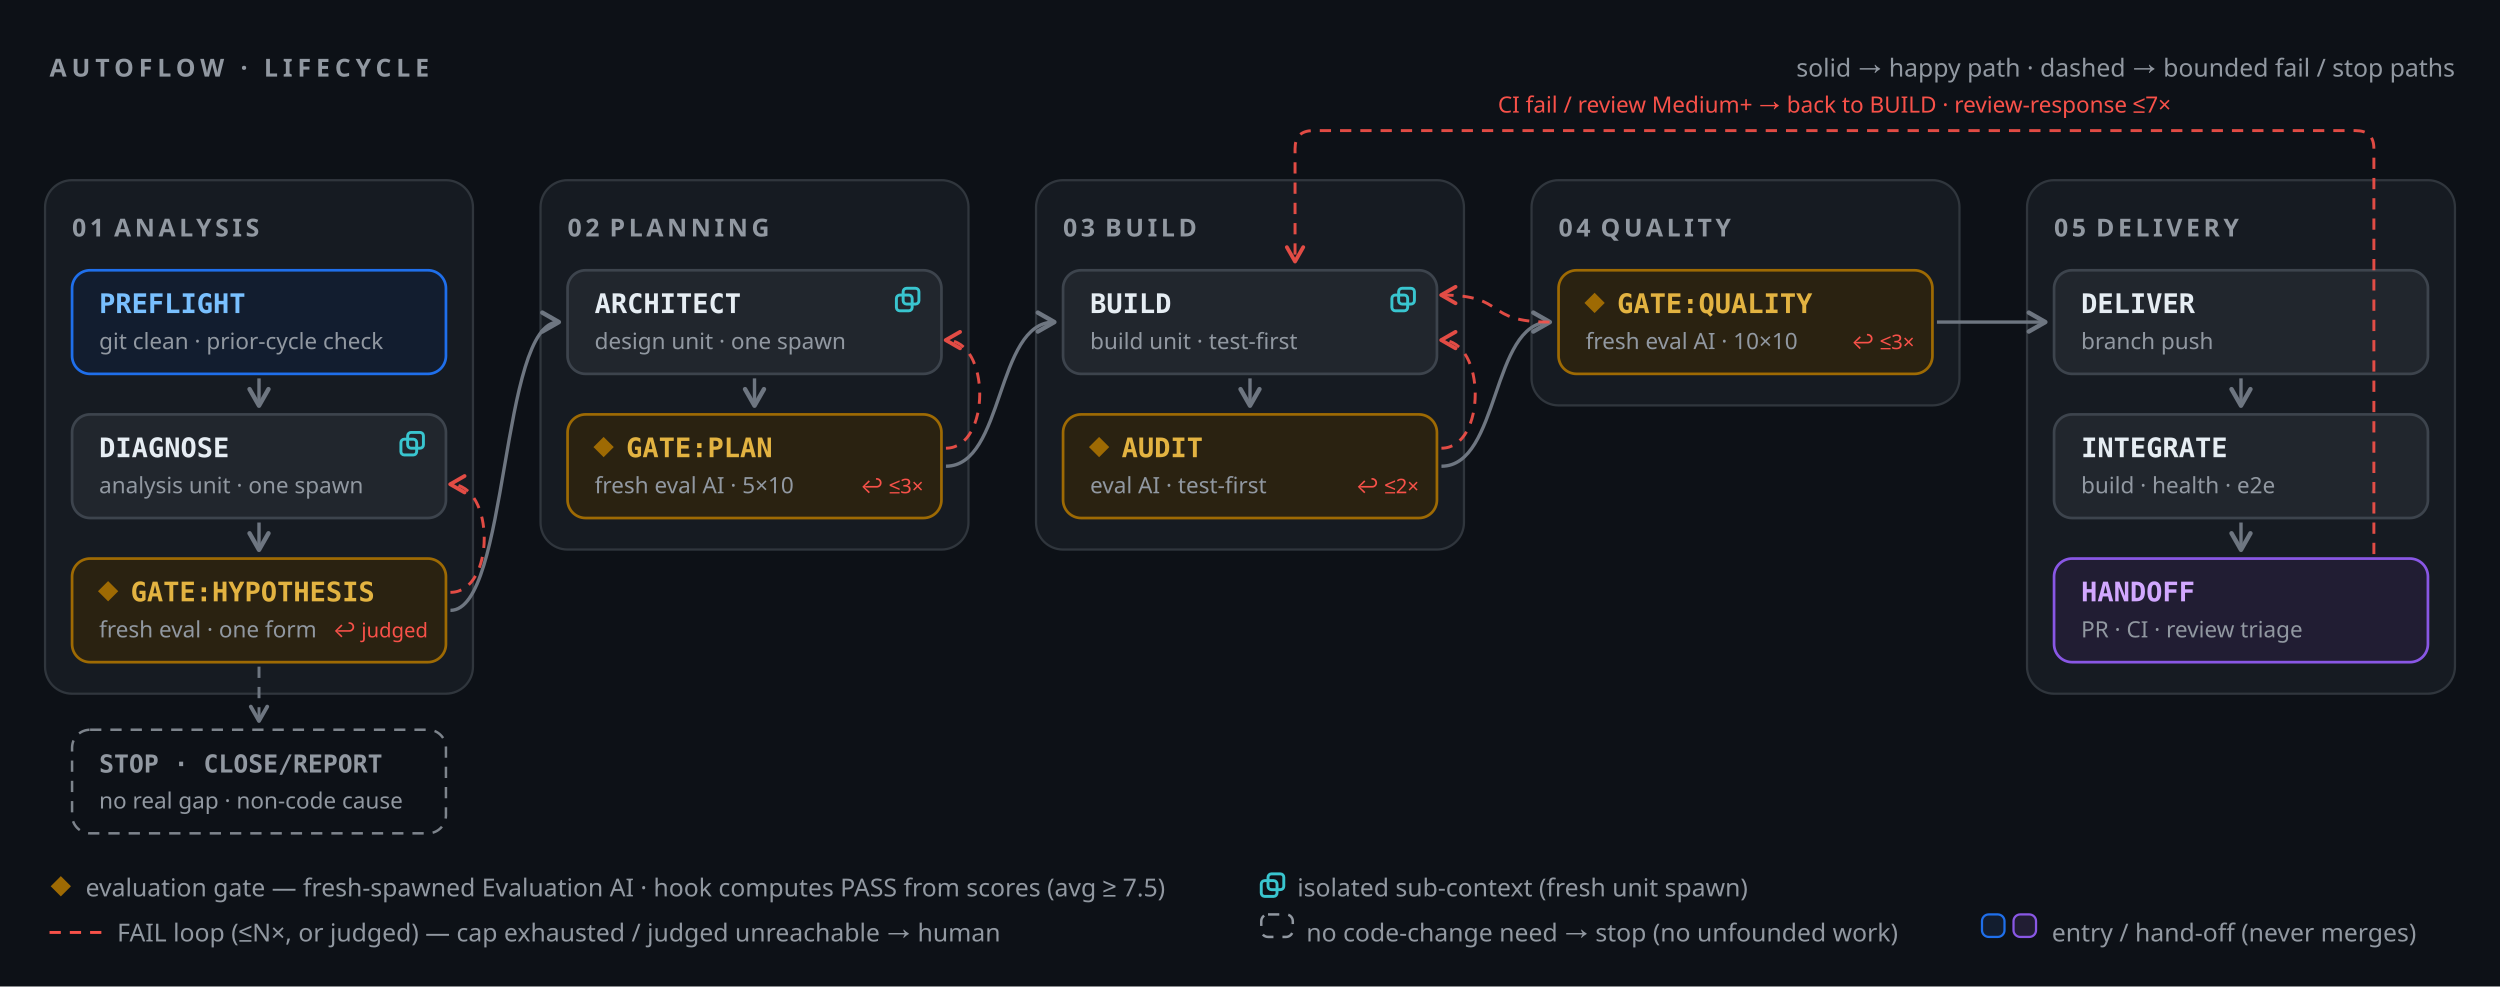
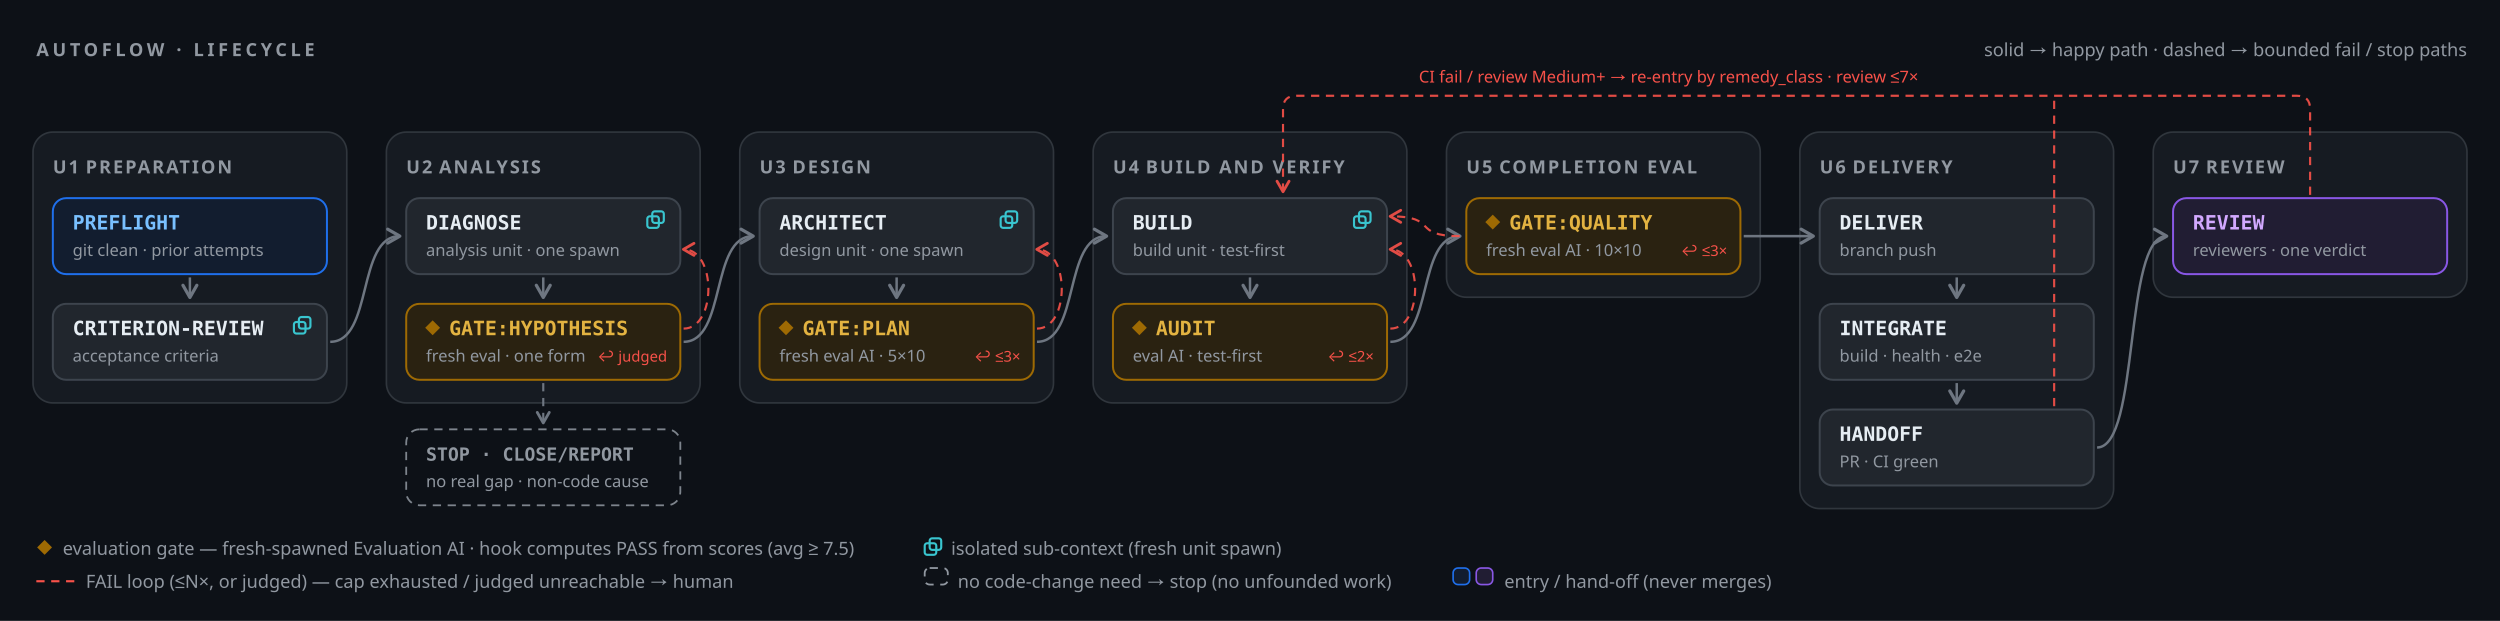
- <svg xmlns="http://www.w3.org/2000/svg" width="1110" height="438" viewBox="0 0 1110 438" role="img" aria-label="AutoFlow lifecycle with bounded fail loops and isolated sub-contexts">
+ <svg xmlns="http://www.w3.org/2000/svg" width="1514" height="376" viewBox="0 0 1514 376" role="img" aria-label="AutoFlow lifecycle with bounded fail loops and isolated sub-contexts">
  <defs>
    <marker id="arr" viewBox="0 0 8 8" refX="6.5" refY="4" markerWidth="7" markerHeight="7" orient="auto">
      <path d="M1,0.8 L6.6,4 L1,7.2" fill="none" stroke="#6e7681" stroke-width="1.5" stroke-linecap="round" stroke-linejoin="round" />
    </marker>
    <marker id="arrf" viewBox="0 0 8 8" refX="6.5" refY="4" markerWidth="7" markerHeight="7" orient="auto">
      <path d="M1,0.8 L6.6,4 L1,7.2" fill="none" stroke="#f85149" stroke-width="1.5" stroke-linecap="round" stroke-linejoin="round" />
    </marker>
  </defs>
-   <rect width="1110" height="438" fill="#0d1117" />
+   <rect width="1514" height="376" fill="#0d1117" />
  <text x="22" y="34" font-family="-apple-system,BlinkMacSystemFont,'Segoe UI','Noto Sans',Helvetica,Arial,sans-serif" font-size="11" font-weight="700" letter-spacing="2.2" fill="#9198a1">AUTOFLOW · LIFECYCLE</text>
-   <text x="1090" y="34" text-anchor="end" font-family="-apple-system,BlinkMacSystemFont,'Segoe UI','Noto Sans',Helvetica,Arial,sans-serif" font-size="11" fill="#9198a1">solid → happy path · dashed → bounded fail / stop paths</text>
-   <rect x="20" y="80" width="190" height="228" rx="12" fill="#161b22" stroke="#30363d" />
-   <text x="32" y="105" font-family="-apple-system,BlinkMacSystemFont,'Segoe UI','Noto Sans',Helvetica,Arial,sans-serif" font-size="11" font-weight="700" letter-spacing="1.6" fill="#9198a1">
-     <tspan opacity="0.55">01</tspan>  ANALYSIS</text>
+   <text x="1494" y="34" text-anchor="end" font-family="-apple-system,BlinkMacSystemFont,'Segoe UI','Noto Sans',Helvetica,Arial,sans-serif" font-size="11" fill="#9198a1">solid → happy path · dashed → bounded fail / stop paths</text>
+   <rect x="20" y="80" width="190" height="164" rx="12" fill="#161b22" stroke="#30363d" />
+   <text x="32" y="105" font-family="-apple-system,BlinkMacSystemFont,'Segoe UI','Noto Sans',Helvetica,Arial,sans-serif" font-size="11" font-weight="700" letter-spacing="1.2" fill="#9198a1">
+     <tspan opacity="0.55">U1</tspan>  PREPARATION</text>
  <rect x="32" y="120" width="166" height="46" rx="8" fill="#121d2f" stroke="#1f6feb" stroke-width="1.2" />
  <text x="44" y="139" font-family="ui-monospace,'SF Mono','Cascadia Mono','Roboto Mono',Menlo,monospace" font-size="12" font-weight="600" fill="#79c0ff">PREFLIGHT</text>
-   <text x="44" y="155" font-family="-apple-system,BlinkMacSystemFont,'Segoe UI','Noto Sans',Helvetica,Arial,sans-serif" font-size="10" fill="#9198a1">git clean · prior-cycle check</text>
+   <text x="44" y="155" font-family="-apple-system,BlinkMacSystemFont,'Segoe UI','Noto Sans',Helvetica,Arial,sans-serif" font-size="10" fill="#9198a1">git clean · prior attempts</text>
  <line x1="115.0" y1="168" x2="115.0" y2="180" stroke="#6e7681" stroke-width="1.5" marker-end="url(#arr)" />
  <rect x="32" y="184" width="166" height="46" rx="8" fill="#21262d" stroke="#3d444d" stroke-width="1.2" />
-   <text x="44" y="203" font-family="ui-monospace,'SF Mono','Cascadia Mono','Roboto Mono',Menlo,monospace" font-size="12" font-weight="600" fill="#e6edf3">DIAGNOSE</text>
-   <text x="44" y="219" font-family="-apple-system,BlinkMacSystemFont,'Segoe UI','Noto Sans',Helvetica,Arial,sans-serif" font-size="10" fill="#9198a1">analysis unit · one spawn</text>
+   <text x="44" y="203" font-family="ui-monospace,'SF Mono','Cascadia Mono','Roboto Mono',Menlo,monospace" font-size="12" font-weight="600" fill="#e6edf3">CRITERION-REVIEW</text>
+   <text x="44" y="219" font-family="-apple-system,BlinkMacSystemFont,'Segoe UI','Noto Sans',Helvetica,Arial,sans-serif" font-size="10" fill="#9198a1">acceptance criteria</text>
  <g stroke="#39c5cf" fill="none" stroke-width="1.3">
    <rect x="178" y="195" width="7" height="7" rx="1.5" />
    <rect x="181" y="192" width="7" height="7" rx="1.5" />
  </g>
-   <line x1="115.0" y1="232" x2="115.0" y2="244" stroke="#6e7681" stroke-width="1.5" marker-end="url(#arr)" />
-   <rect x="32" y="248" width="166" height="46" rx="8" fill="#2a2211" stroke="#9e6a03" stroke-width="1.2" />
-   <path d="M48,258 l4.5,4.5 l-4.5,4.5 l-4.5,-4.5 Z" fill="#9e6a03" />
-   <text x="58" y="267" font-family="ui-monospace,'SF Mono','Cascadia Mono','Roboto Mono',Menlo,monospace" font-size="12" font-weight="600" fill="#e3b341">GATE:HYPOTHESIS</text>
-   <text x="44" y="283" font-family="-apple-system,BlinkMacSystemFont,'Segoe UI','Noto Sans',Helvetica,Arial,sans-serif" font-size="10" fill="#9198a1">fresh eval · one form</text>
-   <text x="190" y="283" text-anchor="end" font-family="-apple-system,BlinkMacSystemFont,'Segoe UI','Noto Sans',Helvetica,Arial,sans-serif" font-size="9" fill="#f85149">↩ judged</text>
-   <rect x="240" y="80" width="190" height="164" rx="12" fill="#161b22" stroke="#30363d" />
-   <text x="252" y="105" font-family="-apple-system,BlinkMacSystemFont,'Segoe UI','Noto Sans',Helvetica,Arial,sans-serif" font-size="11" font-weight="700" letter-spacing="1.6" fill="#9198a1">
-     <tspan opacity="0.55">02</tspan>  PLANNING</text>
-   <rect x="252" y="120" width="166" height="46" rx="8" fill="#21262d" stroke="#3d444d" stroke-width="1.2" />
-   <text x="264" y="139" font-family="ui-monospace,'SF Mono','Cascadia Mono','Roboto Mono',Menlo,monospace" font-size="12" font-weight="600" fill="#e6edf3">ARCHITECT</text>
-   <text x="264" y="155" font-family="-apple-system,BlinkMacSystemFont,'Segoe UI','Noto Sans',Helvetica,Arial,sans-serif" font-size="10" fill="#9198a1">design unit · one spawn</text>
+   <rect x="234" y="80" width="190" height="164" rx="12" fill="#161b22" stroke="#30363d" />
+   <text x="246" y="105" font-family="-apple-system,BlinkMacSystemFont,'Segoe UI','Noto Sans',Helvetica,Arial,sans-serif" font-size="11" font-weight="700" letter-spacing="1.2" fill="#9198a1">
+     <tspan opacity="0.55">U2</tspan>  ANALYSIS</text>
+   <rect x="246" y="120" width="166" height="46" rx="8" fill="#21262d" stroke="#3d444d" stroke-width="1.2" />
+   <text x="258" y="139" font-family="ui-monospace,'SF Mono','Cascadia Mono','Roboto Mono',Menlo,monospace" font-size="12" font-weight="600" fill="#e6edf3">DIAGNOSE</text>
+   <text x="258" y="155" font-family="-apple-system,BlinkMacSystemFont,'Segoe UI','Noto Sans',Helvetica,Arial,sans-serif" font-size="10" fill="#9198a1">analysis unit · one spawn</text>
  <g stroke="#39c5cf" fill="none" stroke-width="1.3">
-     <rect x="398" y="131" width="7" height="7" rx="1.5" />
-     <rect x="401" y="128" width="7" height="7" rx="1.5" />
+     <rect x="392" y="131" width="7" height="7" rx="1.5" />
+     <rect x="395" y="128" width="7" height="7" rx="1.5" />
  </g>
-   <line x1="335.0" y1="168" x2="335.0" y2="180" stroke="#6e7681" stroke-width="1.5" marker-end="url(#arr)" />
-   <rect x="252" y="184" width="166" height="46" rx="8" fill="#2a2211" stroke="#9e6a03" stroke-width="1.2" />
-   <path d="M268,194 l4.5,4.5 l-4.5,4.5 l-4.5,-4.5 Z" fill="#9e6a03" />
-   <text x="278" y="203" font-family="ui-monospace,'SF Mono','Cascadia Mono','Roboto Mono',Menlo,monospace" font-size="12" font-weight="600" fill="#e3b341">GATE:PLAN</text>
-   <text x="264" y="219" font-family="-apple-system,BlinkMacSystemFont,'Segoe UI','Noto Sans',Helvetica,Arial,sans-serif" font-size="10" fill="#9198a1">fresh eval AI · 5×10</text>
-   <text x="410" y="219" text-anchor="end" font-family="-apple-system,BlinkMacSystemFont,'Segoe UI','Noto Sans',Helvetica,Arial,sans-serif" font-size="9" fill="#f85149">↩ ≤3×</text>
-   <rect x="460" y="80" width="190" height="164" rx="12" fill="#161b22" stroke="#30363d" />
-   <text x="472" y="105" font-family="-apple-system,BlinkMacSystemFont,'Segoe UI','Noto Sans',Helvetica,Arial,sans-serif" font-size="11" font-weight="700" letter-spacing="1.6" fill="#9198a1">
-     <tspan opacity="0.55">03</tspan>  BUILD</text>
-   <rect x="472" y="120" width="166" height="46" rx="8" fill="#21262d" stroke="#3d444d" stroke-width="1.2" />
-   <text x="484" y="139" font-family="ui-monospace,'SF Mono','Cascadia Mono','Roboto Mono',Menlo,monospace" font-size="12" font-weight="600" fill="#e6edf3">BUILD</text>
-   <text x="484" y="155" font-family="-apple-system,BlinkMacSystemFont,'Segoe UI','Noto Sans',Helvetica,Arial,sans-serif" font-size="10" fill="#9198a1">build unit · test-first</text>
+   <line x1="329.0" y1="168" x2="329.0" y2="180" stroke="#6e7681" stroke-width="1.5" marker-end="url(#arr)" />
+   <rect x="246" y="184" width="166" height="46" rx="8" fill="#2a2211" stroke="#9e6a03" stroke-width="1.2" />
+   <path d="M262,194 l4.5,4.5 l-4.5,4.5 l-4.5,-4.5 Z" fill="#9e6a03" />
+   <text x="272" y="203" font-family="ui-monospace,'SF Mono','Cascadia Mono','Roboto Mono',Menlo,monospace" font-size="12" font-weight="600" fill="#e3b341">GATE:HYPOTHESIS</text>
+   <text x="258" y="219" font-family="-apple-system,BlinkMacSystemFont,'Segoe UI','Noto Sans',Helvetica,Arial,sans-serif" font-size="10" fill="#9198a1">fresh eval · one form</text>
+   <text x="404" y="219" text-anchor="end" font-family="-apple-system,BlinkMacSystemFont,'Segoe UI','Noto Sans',Helvetica,Arial,sans-serif" font-size="9" fill="#f85149">↩ judged</text>
+   <rect x="448" y="80" width="190" height="164" rx="12" fill="#161b22" stroke="#30363d" />
+   <text x="460" y="105" font-family="-apple-system,BlinkMacSystemFont,'Segoe UI','Noto Sans',Helvetica,Arial,sans-serif" font-size="11" font-weight="700" letter-spacing="1.2" fill="#9198a1">
+     <tspan opacity="0.55">U3</tspan>  DESIGN</text>
+   <rect x="460" y="120" width="166" height="46" rx="8" fill="#21262d" stroke="#3d444d" stroke-width="1.2" />
+   <text x="472" y="139" font-family="ui-monospace,'SF Mono','Cascadia Mono','Roboto Mono',Menlo,monospace" font-size="12" font-weight="600" fill="#e6edf3">ARCHITECT</text>
+   <text x="472" y="155" font-family="-apple-system,BlinkMacSystemFont,'Segoe UI','Noto Sans',Helvetica,Arial,sans-serif" font-size="10" fill="#9198a1">design unit · one spawn</text>
  <g stroke="#39c5cf" fill="none" stroke-width="1.3">
-     <rect x="618" y="131" width="7" height="7" rx="1.5" />
-     <rect x="621" y="128" width="7" height="7" rx="1.5" />
+     <rect x="606" y="131" width="7" height="7" rx="1.5" />
+     <rect x="609" y="128" width="7" height="7" rx="1.5" />
  </g>
-   <line x1="555.0" y1="168" x2="555.0" y2="180" stroke="#6e7681" stroke-width="1.5" marker-end="url(#arr)" />
-   <rect x="472" y="184" width="166" height="46" rx="8" fill="#2a2211" stroke="#9e6a03" stroke-width="1.2" />
-   <path d="M488,194 l4.5,4.5 l-4.5,4.5 l-4.5,-4.5 Z" fill="#9e6a03" />
-   <text x="498" y="203" font-family="ui-monospace,'SF Mono','Cascadia Mono','Roboto Mono',Menlo,monospace" font-size="12" font-weight="600" fill="#e3b341">AUDIT</text>
-   <text x="484" y="219" font-family="-apple-system,BlinkMacSystemFont,'Segoe UI','Noto Sans',Helvetica,Arial,sans-serif" font-size="10" fill="#9198a1">eval AI · test-first</text>
-   <text x="630" y="219" text-anchor="end" font-family="-apple-system,BlinkMacSystemFont,'Segoe UI','Noto Sans',Helvetica,Arial,sans-serif" font-size="9" fill="#f85149">↩ ≤2×</text>
-   <rect x="680" y="80" width="190" height="100" rx="12" fill="#161b22" stroke="#30363d" />
-   <text x="692" y="105" font-family="-apple-system,BlinkMacSystemFont,'Segoe UI','Noto Sans',Helvetica,Arial,sans-serif" font-size="11" font-weight="700" letter-spacing="1.6" fill="#9198a1">
-     <tspan opacity="0.55">04</tspan>  QUALITY</text>
-   <rect x="692" y="120" width="166" height="46" rx="8" fill="#2a2211" stroke="#9e6a03" stroke-width="1.2" />
-   <path d="M708,130 l4.5,4.5 l-4.5,4.5 l-4.5,-4.5 Z" fill="#9e6a03" />
-   <text x="718" y="139" font-family="ui-monospace,'SF Mono','Cascadia Mono','Roboto Mono',Menlo,monospace" font-size="12" font-weight="600" fill="#e3b341">GATE:QUALITY</text>
-   <text x="704" y="155" font-family="-apple-system,BlinkMacSystemFont,'Segoe UI','Noto Sans',Helvetica,Arial,sans-serif" font-size="10" fill="#9198a1">fresh eval AI · 10×10</text>
-   <text x="850" y="155" text-anchor="end" font-family="-apple-system,BlinkMacSystemFont,'Segoe UI','Noto Sans',Helvetica,Arial,sans-serif" font-size="9" fill="#f85149">↩ ≤3×</text>
-   <rect x="900" y="80" width="190" height="228" rx="12" fill="#161b22" stroke="#30363d" />
-   <text x="912" y="105" font-family="-apple-system,BlinkMacSystemFont,'Segoe UI','Noto Sans',Helvetica,Arial,sans-serif" font-size="11" font-weight="700" letter-spacing="1.6" fill="#9198a1">
-     <tspan opacity="0.55">05</tspan>  DELIVERY</text>
-   <rect x="912" y="120" width="166" height="46" rx="8" fill="#21262d" stroke="#3d444d" stroke-width="1.2" />
-   <text x="924" y="139" font-family="ui-monospace,'SF Mono','Cascadia Mono','Roboto Mono',Menlo,monospace" font-size="12" font-weight="600" fill="#e6edf3">DELIVER</text>
-   <text x="924" y="155" font-family="-apple-system,BlinkMacSystemFont,'Segoe UI','Noto Sans',Helvetica,Arial,sans-serif" font-size="10" fill="#9198a1">branch push</text>
-   <line x1="995.0" y1="168" x2="995.0" y2="180" stroke="#6e7681" stroke-width="1.5" marker-end="url(#arr)" />
-   <rect x="912" y="184" width="166" height="46" rx="8" fill="#21262d" stroke="#3d444d" stroke-width="1.2" />
-   <text x="924" y="203" font-family="ui-monospace,'SF Mono','Cascadia Mono','Roboto Mono',Menlo,monospace" font-size="12" font-weight="600" fill="#e6edf3">INTEGRATE</text>
-   <text x="924" y="219" font-family="-apple-system,BlinkMacSystemFont,'Segoe UI','Noto Sans',Helvetica,Arial,sans-serif" font-size="10" fill="#9198a1">build · health · e2e</text>
-   <line x1="995.0" y1="232" x2="995.0" y2="244" stroke="#6e7681" stroke-width="1.5" marker-end="url(#arr)" />
-   <rect x="912" y="248" width="166" height="46" rx="8" fill="#211d33" stroke="#8957e5" stroke-width="1.2" />
-   <text x="924" y="267" font-family="ui-monospace,'SF Mono','Cascadia Mono','Roboto Mono',Menlo,monospace" font-size="12" font-weight="600" fill="#d2a8ff">HANDOFF</text>
-   <text x="924" y="283" font-family="-apple-system,BlinkMacSystemFont,'Segoe UI','Noto Sans',Helvetica,Arial,sans-serif" font-size="10" fill="#9198a1">PR · CI · review triage</text>
-   <path d="M200,271.0 C226,271.0 222,143.0 248,143.0" fill="none" stroke="#6e7681" stroke-width="1.5" marker-end="url(#arr)" />
-   <path d="M420,207.0 C446,207.0 442,143.0 468,143.0" fill="none" stroke="#6e7681" stroke-width="1.5" marker-end="url(#arr)" />
-   <path d="M640,207.0 C666,207.0 662,143.0 688,143.0" fill="none" stroke="#6e7681" stroke-width="1.5" marker-end="url(#arr)" />
-   <path d="M860,143.0 C886,143.0 882,143.0 908,143.0" fill="none" stroke="#6e7681" stroke-width="1.5" marker-end="url(#arr)" />
-   <path d="M200,263 C220,263 220,215 200,215" fill="none" stroke="#f85149" stroke-width="1.3" stroke-dasharray="5 4" opacity="0.9" marker-end="url(#arrf)" />
-   <path d="M420,199 C440,199 440,151 420,151" fill="none" stroke="#f85149" stroke-width="1.3" stroke-dasharray="5 4" opacity="0.9" marker-end="url(#arrf)" />
-   <path d="M640,199 C660,199 660,151 640,151" fill="none" stroke="#f85149" stroke-width="1.3" stroke-dasharray="5 4" opacity="0.9" marker-end="url(#arrf)" />
-   <path d="M688,143.0 C658,143.0 670,131 640,131" fill="none" stroke="#f85149" stroke-width="1.3" stroke-dasharray="5 4" opacity="0.9" marker-end="url(#arrf)" />
-   <path d="M1054,246 L1054,66 Q1054,58 1046,58 L583,58 Q575,58 575,66 L575,116" fill="none" stroke="#f85149" stroke-width="1.3" stroke-dasharray="5 4" opacity="0.9" marker-end="url(#arrf)" />
-   <text x="814.5" y="50" text-anchor="middle" font-family="-apple-system,BlinkMacSystemFont,'Segoe UI','Noto Sans',Helvetica,Arial,sans-serif" font-size="10" fill="#f85149">CI fail / review Medium+ → back to BUILD · review-response ≤7×</text>
-   <line x1="115.0" y1="296" x2="115.0" y2="320" stroke="#6e7681" stroke-width="1.3" stroke-dasharray="5 4" marker-end="url(#arr)" />
-   <rect x="32" y="324" width="166" height="46" rx="8" fill="none" stroke="#9198a1" stroke-width="1.1" stroke-dasharray="5 4" opacity="0.85" />
-   <text x="44" y="343" font-family="ui-monospace,'SF Mono','Cascadia Mono','Roboto Mono',Menlo,monospace" font-size="11" font-weight="600" fill="#9198a1">STOP · CLOSE/REPORT</text>
-   <text x="44" y="359" font-family="-apple-system,BlinkMacSystemFont,'Segoe UI','Noto Sans',Helvetica,Arial,sans-serif" font-size="10" fill="#9198a1">no real gap · non-code cause</text>
-   <path d="M27,389 l4.5,4.5 l-4.5,4.5 l-4.5,-4.5 Z" fill="#9e6a03" />
-   <text x="38" y="398" font-family="-apple-system,BlinkMacSystemFont,'Segoe UI','Noto Sans',Helvetica,Arial,sans-serif" font-size="11" fill="#9198a1">evaluation gate — fresh-spawned Evaluation AI · hook computes PASS from scores (avg ≥ 7.5)</text>
+   <line x1="543.0" y1="168" x2="543.0" y2="180" stroke="#6e7681" stroke-width="1.5" marker-end="url(#arr)" />
+   <rect x="460" y="184" width="166" height="46" rx="8" fill="#2a2211" stroke="#9e6a03" stroke-width="1.2" />
+   <path d="M476,194 l4.5,4.5 l-4.5,4.5 l-4.5,-4.5 Z" fill="#9e6a03" />
+   <text x="486" y="203" font-family="ui-monospace,'SF Mono','Cascadia Mono','Roboto Mono',Menlo,monospace" font-size="12" font-weight="600" fill="#e3b341">GATE:PLAN</text>
+   <text x="472" y="219" font-family="-apple-system,BlinkMacSystemFont,'Segoe UI','Noto Sans',Helvetica,Arial,sans-serif" font-size="10" fill="#9198a1">fresh eval AI · 5×10</text>
+   <text x="618" y="219" text-anchor="end" font-family="-apple-system,BlinkMacSystemFont,'Segoe UI','Noto Sans',Helvetica,Arial,sans-serif" font-size="9" fill="#f85149">↩ ≤3×</text>
+   <rect x="662" y="80" width="190" height="164" rx="12" fill="#161b22" stroke="#30363d" />
+   <text x="674" y="105" font-family="-apple-system,BlinkMacSystemFont,'Segoe UI','Noto Sans',Helvetica,Arial,sans-serif" font-size="11" font-weight="700" letter-spacing="1.2" fill="#9198a1">
+     <tspan opacity="0.55">U4</tspan>  BUILD AND VERIFY</text>
+   <rect x="674" y="120" width="166" height="46" rx="8" fill="#21262d" stroke="#3d444d" stroke-width="1.2" />
+   <text x="686" y="139" font-family="ui-monospace,'SF Mono','Cascadia Mono','Roboto Mono',Menlo,monospace" font-size="12" font-weight="600" fill="#e6edf3">BUILD</text>
+   <text x="686" y="155" font-family="-apple-system,BlinkMacSystemFont,'Segoe UI','Noto Sans',Helvetica,Arial,sans-serif" font-size="10" fill="#9198a1">build unit · test-first</text>
  <g stroke="#39c5cf" fill="none" stroke-width="1.3">
-     <rect x="560" y="391" width="7" height="7" rx="1.5" />
-     <rect x="563" y="388" width="7" height="7" rx="1.5" />
+     <rect x="820" y="131" width="7" height="7" rx="1.5" />
+     <rect x="823" y="128" width="7" height="7" rx="1.5" />
  </g>
-   <text x="576" y="398" font-family="-apple-system,BlinkMacSystemFont,'Segoe UI','Noto Sans',Helvetica,Arial,sans-serif" font-size="11" fill="#9198a1">isolated sub-context (fresh unit spawn)</text>
-   <line x1="22" y1="414" x2="46" y2="414" stroke="#f85149" stroke-width="1.3" stroke-dasharray="5 4" />
-   <text x="52" y="418" font-family="-apple-system,BlinkMacSystemFont,'Segoe UI','Noto Sans',Helvetica,Arial,sans-serif" font-size="11" fill="#9198a1">FAIL loop (≤N×, or judged) — cap exhausted / judged unreachable → human</text>
-   <rect x="560" y="406" width="14" height="10" rx="3" fill="none" stroke="#9198a1" stroke-width="1.1" stroke-dasharray="5 4" />
-   <text x="580" y="418" font-family="-apple-system,BlinkMacSystemFont,'Segoe UI','Noto Sans',Helvetica,Arial,sans-serif" font-size="11" fill="#9198a1">no code-change need → stop (no unfounded work)</text>
-   <rect x="880" y="406" width="10" height="10" rx="3" fill="#121d2f" stroke="#1f6feb" />
-   <rect x="894" y="406" width="10" height="10" rx="3" fill="#211d33" stroke="#8957e5" />
-   <text x="911" y="418" font-family="-apple-system,BlinkMacSystemFont,'Segoe UI','Noto Sans',Helvetica,Arial,sans-serif" font-size="11" fill="#9198a1">entry / hand-off (never merges)</text>
+   <line x1="757.0" y1="168" x2="757.0" y2="180" stroke="#6e7681" stroke-width="1.5" marker-end="url(#arr)" />
+   <rect x="674" y="184" width="166" height="46" rx="8" fill="#2a2211" stroke="#9e6a03" stroke-width="1.2" />
+   <path d="M690,194 l4.5,4.5 l-4.5,4.5 l-4.5,-4.5 Z" fill="#9e6a03" />
+   <text x="700" y="203" font-family="ui-monospace,'SF Mono','Cascadia Mono','Roboto Mono',Menlo,monospace" font-size="12" font-weight="600" fill="#e3b341">AUDIT</text>
+   <text x="686" y="219" font-family="-apple-system,BlinkMacSystemFont,'Segoe UI','Noto Sans',Helvetica,Arial,sans-serif" font-size="10" fill="#9198a1">eval AI · test-first</text>
+   <text x="832" y="219" text-anchor="end" font-family="-apple-system,BlinkMacSystemFont,'Segoe UI','Noto Sans',Helvetica,Arial,sans-serif" font-size="9" fill="#f85149">↩ ≤2×</text>
+   <rect x="876" y="80" width="190" height="100" rx="12" fill="#161b22" stroke="#30363d" />
+   <text x="888" y="105" font-family="-apple-system,BlinkMacSystemFont,'Segoe UI','Noto Sans',Helvetica,Arial,sans-serif" font-size="11" font-weight="700" letter-spacing="1.2" fill="#9198a1">
+     <tspan opacity="0.55">U5</tspan>  COMPLETION EVAL</text>
+   <rect x="888" y="120" width="166" height="46" rx="8" fill="#2a2211" stroke="#9e6a03" stroke-width="1.2" />
+   <path d="M904,130 l4.5,4.5 l-4.5,4.5 l-4.5,-4.5 Z" fill="#9e6a03" />
+   <text x="914" y="139" font-family="ui-monospace,'SF Mono','Cascadia Mono','Roboto Mono',Menlo,monospace" font-size="12" font-weight="600" fill="#e3b341">GATE:QUALITY</text>
+   <text x="900" y="155" font-family="-apple-system,BlinkMacSystemFont,'Segoe UI','Noto Sans',Helvetica,Arial,sans-serif" font-size="10" fill="#9198a1">fresh eval AI · 10×10</text>
+   <text x="1046" y="155" text-anchor="end" font-family="-apple-system,BlinkMacSystemFont,'Segoe UI','Noto Sans',Helvetica,Arial,sans-serif" font-size="9" fill="#f85149">↩ ≤3×</text>
+   <rect x="1090" y="80" width="190" height="228" rx="12" fill="#161b22" stroke="#30363d" />
+   <text x="1102" y="105" font-family="-apple-system,BlinkMacSystemFont,'Segoe UI','Noto Sans',Helvetica,Arial,sans-serif" font-size="11" font-weight="700" letter-spacing="1.2" fill="#9198a1">
+     <tspan opacity="0.55">U6</tspan>  DELIVERY</text>
+   <rect x="1102" y="120" width="166" height="46" rx="8" fill="#21262d" stroke="#3d444d" stroke-width="1.2" />
+   <text x="1114" y="139" font-family="ui-monospace,'SF Mono','Cascadia Mono','Roboto Mono',Menlo,monospace" font-size="12" font-weight="600" fill="#e6edf3">DELIVER</text>
+   <text x="1114" y="155" font-family="-apple-system,BlinkMacSystemFont,'Segoe UI','Noto Sans',Helvetica,Arial,sans-serif" font-size="10" fill="#9198a1">branch push</text>
+   <line x1="1185.0" y1="168" x2="1185.0" y2="180" stroke="#6e7681" stroke-width="1.5" marker-end="url(#arr)" />
+   <rect x="1102" y="184" width="166" height="46" rx="8" fill="#21262d" stroke="#3d444d" stroke-width="1.2" />
+   <text x="1114" y="203" font-family="ui-monospace,'SF Mono','Cascadia Mono','Roboto Mono',Menlo,monospace" font-size="12" font-weight="600" fill="#e6edf3">INTEGRATE</text>
+   <text x="1114" y="219" font-family="-apple-system,BlinkMacSystemFont,'Segoe UI','Noto Sans',Helvetica,Arial,sans-serif" font-size="10" fill="#9198a1">build · health · e2e</text>
+   <line x1="1185.0" y1="232" x2="1185.0" y2="244" stroke="#6e7681" stroke-width="1.5" marker-end="url(#arr)" />
+   <rect x="1102" y="248" width="166" height="46" rx="8" fill="#21262d" stroke="#3d444d" stroke-width="1.2" />
+   <text x="1114" y="267" font-family="ui-monospace,'SF Mono','Cascadia Mono','Roboto Mono',Menlo,monospace" font-size="12" font-weight="600" fill="#e6edf3">HANDOFF</text>
+   <text x="1114" y="283" font-family="-apple-system,BlinkMacSystemFont,'Segoe UI','Noto Sans',Helvetica,Arial,sans-serif" font-size="10" fill="#9198a1">PR · CI green</text>
+   <rect x="1304" y="80" width="190" height="100" rx="12" fill="#161b22" stroke="#30363d" />
+   <text x="1316" y="105" font-family="-apple-system,BlinkMacSystemFont,'Segoe UI','Noto Sans',Helvetica,Arial,sans-serif" font-size="11" font-weight="700" letter-spacing="1.2" fill="#9198a1">
+     <tspan opacity="0.55">U7</tspan>  REVIEW</text>
+   <rect x="1316" y="120" width="166" height="46" rx="8" fill="#211d33" stroke="#8957e5" stroke-width="1.2" />
+   <text x="1328" y="139" font-family="ui-monospace,'SF Mono','Cascadia Mono','Roboto Mono',Menlo,monospace" font-size="12" font-weight="600" fill="#d2a8ff">REVIEW</text>
+   <text x="1328" y="155" font-family="-apple-system,BlinkMacSystemFont,'Segoe UI','Noto Sans',Helvetica,Arial,sans-serif" font-size="10" fill="#9198a1">reviewers · one verdict</text>
+   <path d="M200,207.0 C226,207.0 216,143.0 242,143.0" fill="none" stroke="#6e7681" stroke-width="1.5" marker-end="url(#arr)" />
+   <path d="M414,207.0 C440,207.0 430,143.0 456,143.0" fill="none" stroke="#6e7681" stroke-width="1.5" marker-end="url(#arr)" />
+   <path d="M628,207.0 C654,207.0 644,143.0 670,143.0" fill="none" stroke="#6e7681" stroke-width="1.5" marker-end="url(#arr)" />
+   <path d="M842,207.0 C868,207.0 858,143.0 884,143.0" fill="none" stroke="#6e7681" stroke-width="1.5" marker-end="url(#arr)" />
+   <path d="M1056,143.0 C1082,143.0 1072,143.0 1098,143.0" fill="none" stroke="#6e7681" stroke-width="1.5" marker-end="url(#arr)" />
+   <path d="M1270,271.0 C1296,271.0 1286,143.0 1312,143.0" fill="none" stroke="#6e7681" stroke-width="1.5" marker-end="url(#arr)" />
+   <path d="M414,199 C434,199 434,151 414,151" fill="none" stroke="#f85149" stroke-width="1.3" stroke-dasharray="5 4" opacity="0.9" marker-end="url(#arrf)" />
+   <path d="M628,199 C648,199 648,151 628,151" fill="none" stroke="#f85149" stroke-width="1.3" stroke-dasharray="5 4" opacity="0.9" marker-end="url(#arrf)" />
+   <path d="M842,199 C862,199 862,151 842,151" fill="none" stroke="#f85149" stroke-width="1.3" stroke-dasharray="5 4" opacity="0.9" marker-end="url(#arrf)" />
+   <path d="M884,143.0 C854,143.0 872,131 842,131" fill="none" stroke="#f85149" stroke-width="1.3" stroke-dasharray="5 4" opacity="0.9" marker-end="url(#arrf)" />
+   <path d="M1399.0,118 L1399.0,66 Q1399.0,58 1391.0,58 L785,58 Q777,58 777,66 L777,116" fill="none" stroke="#f85149" stroke-width="1.3" stroke-dasharray="5 4" opacity="0.9" marker-end="url(#arrf)" />
+   <path d="M1244,246 L1244,58" fill="none" stroke="#f85149" stroke-width="1.3" stroke-dasharray="5 4" opacity="0.9" />
+   <text x="1010.5" y="50" text-anchor="middle" font-family="-apple-system,BlinkMacSystemFont,'Segoe UI','Noto Sans',Helvetica,Arial,sans-serif" font-size="10" fill="#f85149">CI fail / review Medium+ → re-entry by remedy_class · review ≤7×</text>
+   <line x1="329.0" y1="232" x2="329.0" y2="256" stroke="#6e7681" stroke-width="1.3" stroke-dasharray="5 4" marker-end="url(#arr)" />
+   <rect x="246" y="260" width="166" height="46" rx="8" fill="none" stroke="#9198a1" stroke-width="1.1" stroke-dasharray="5 4" opacity="0.85" />
+   <text x="258" y="279" font-family="ui-monospace,'SF Mono','Cascadia Mono','Roboto Mono',Menlo,monospace" font-size="11" font-weight="600" fill="#9198a1">STOP · CLOSE/REPORT</text>
+   <text x="258" y="295" font-family="-apple-system,BlinkMacSystemFont,'Segoe UI','Noto Sans',Helvetica,Arial,sans-serif" font-size="10" fill="#9198a1">no real gap · non-code cause</text>
+   <path d="M27,327 l4.5,4.5 l-4.5,4.5 l-4.5,-4.5 Z" fill="#9e6a03" />
+   <text x="38" y="336" font-family="-apple-system,BlinkMacSystemFont,'Segoe UI','Noto Sans',Helvetica,Arial,sans-serif" font-size="11" fill="#9198a1">evaluation gate — fresh-spawned Evaluation AI · hook computes PASS from scores (avg ≥ 7.5)</text>
+   <g stroke="#39c5cf" fill="none" stroke-width="1.3">
+     <rect x="560" y="329" width="7" height="7" rx="1.5" />
+     <rect x="563" y="326" width="7" height="7" rx="1.5" />
+   </g>
+   <text x="576" y="336" font-family="-apple-system,BlinkMacSystemFont,'Segoe UI','Noto Sans',Helvetica,Arial,sans-serif" font-size="11" fill="#9198a1">isolated sub-context (fresh unit spawn)</text>
+   <line x1="22" y1="352" x2="46" y2="352" stroke="#f85149" stroke-width="1.3" stroke-dasharray="5 4" />
+   <text x="52" y="356" font-family="-apple-system,BlinkMacSystemFont,'Segoe UI','Noto Sans',Helvetica,Arial,sans-serif" font-size="11" fill="#9198a1">FAIL loop (≤N×, or judged) — cap exhausted / judged unreachable → human</text>
+   <rect x="560" y="344" width="14" height="10" rx="3" fill="none" stroke="#9198a1" stroke-width="1.1" stroke-dasharray="5 4" />
+   <text x="580" y="356" font-family="-apple-system,BlinkMacSystemFont,'Segoe UI','Noto Sans',Helvetica,Arial,sans-serif" font-size="11" fill="#9198a1">no code-change need → stop (no unfounded work)</text>
+   <rect x="880" y="344" width="10" height="10" rx="3" fill="#121d2f" stroke="#1f6feb" />
+   <rect x="894" y="344" width="10" height="10" rx="3" fill="#211d33" stroke="#8957e5" />
+   <text x="911" y="356" font-family="-apple-system,BlinkMacSystemFont,'Segoe UI','Noto Sans',Helvetica,Arial,sans-serif" font-size="11" fill="#9198a1">entry / hand-off (never merges)</text>
</svg>
